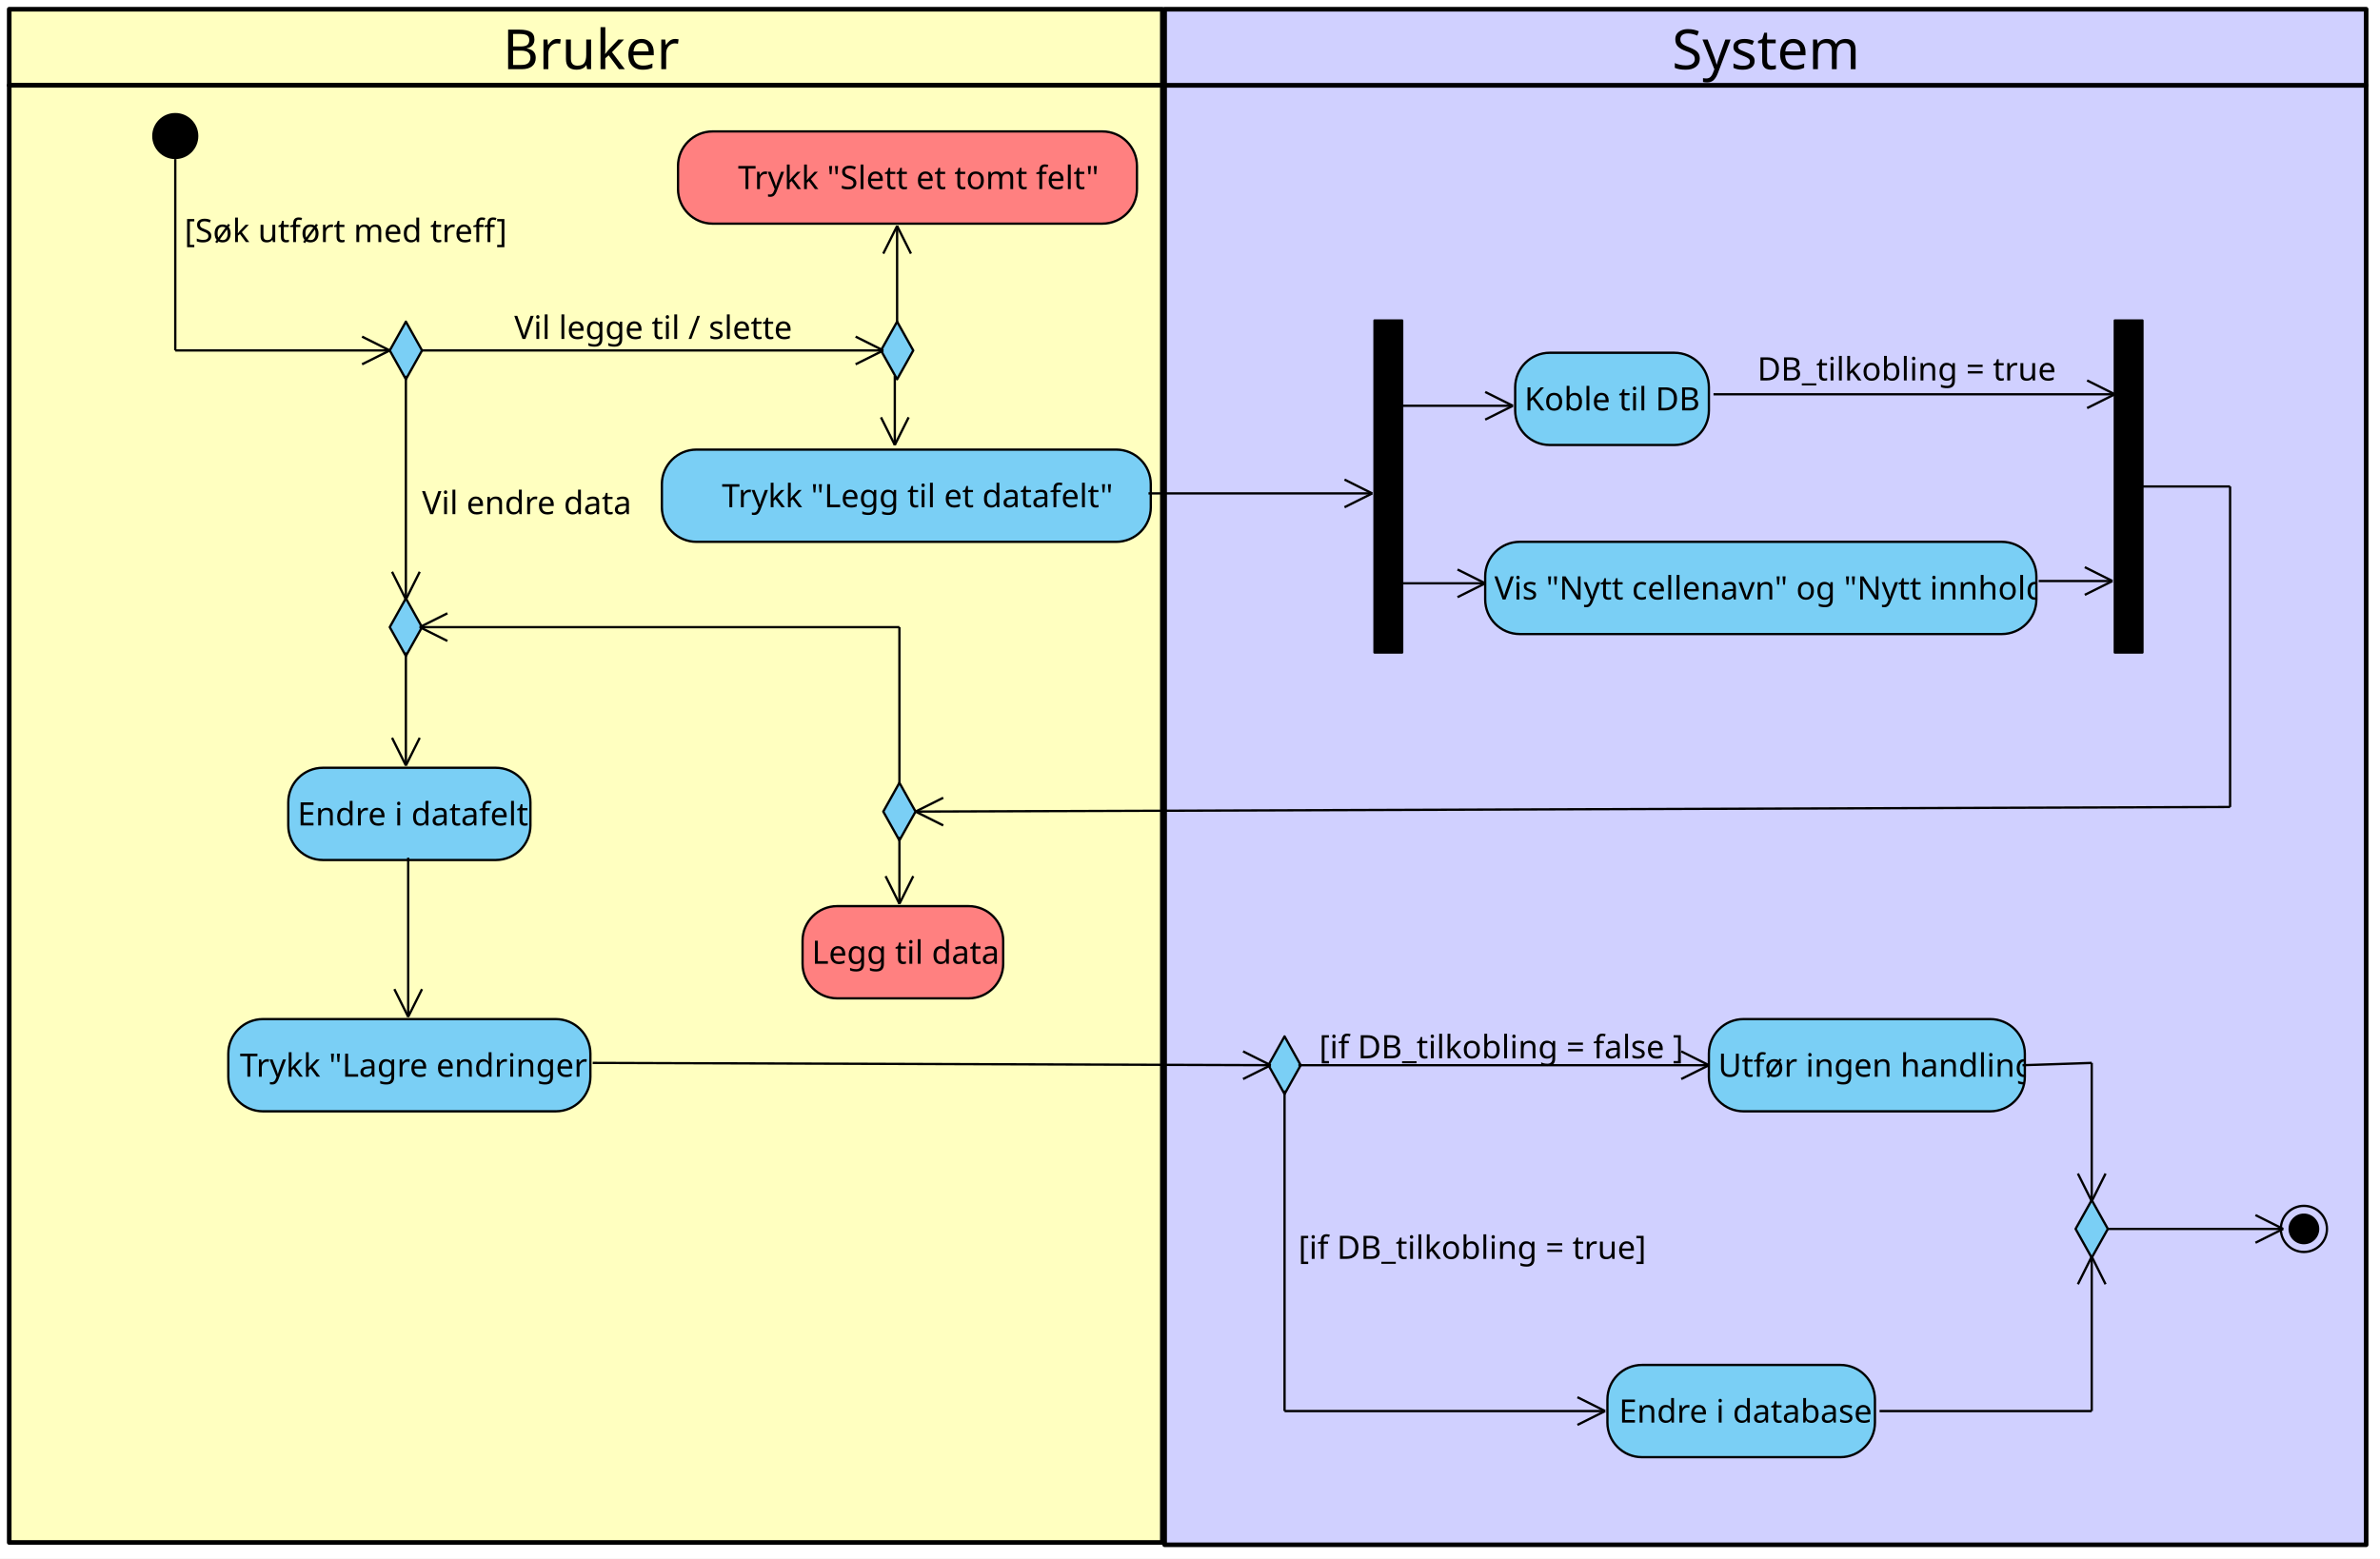
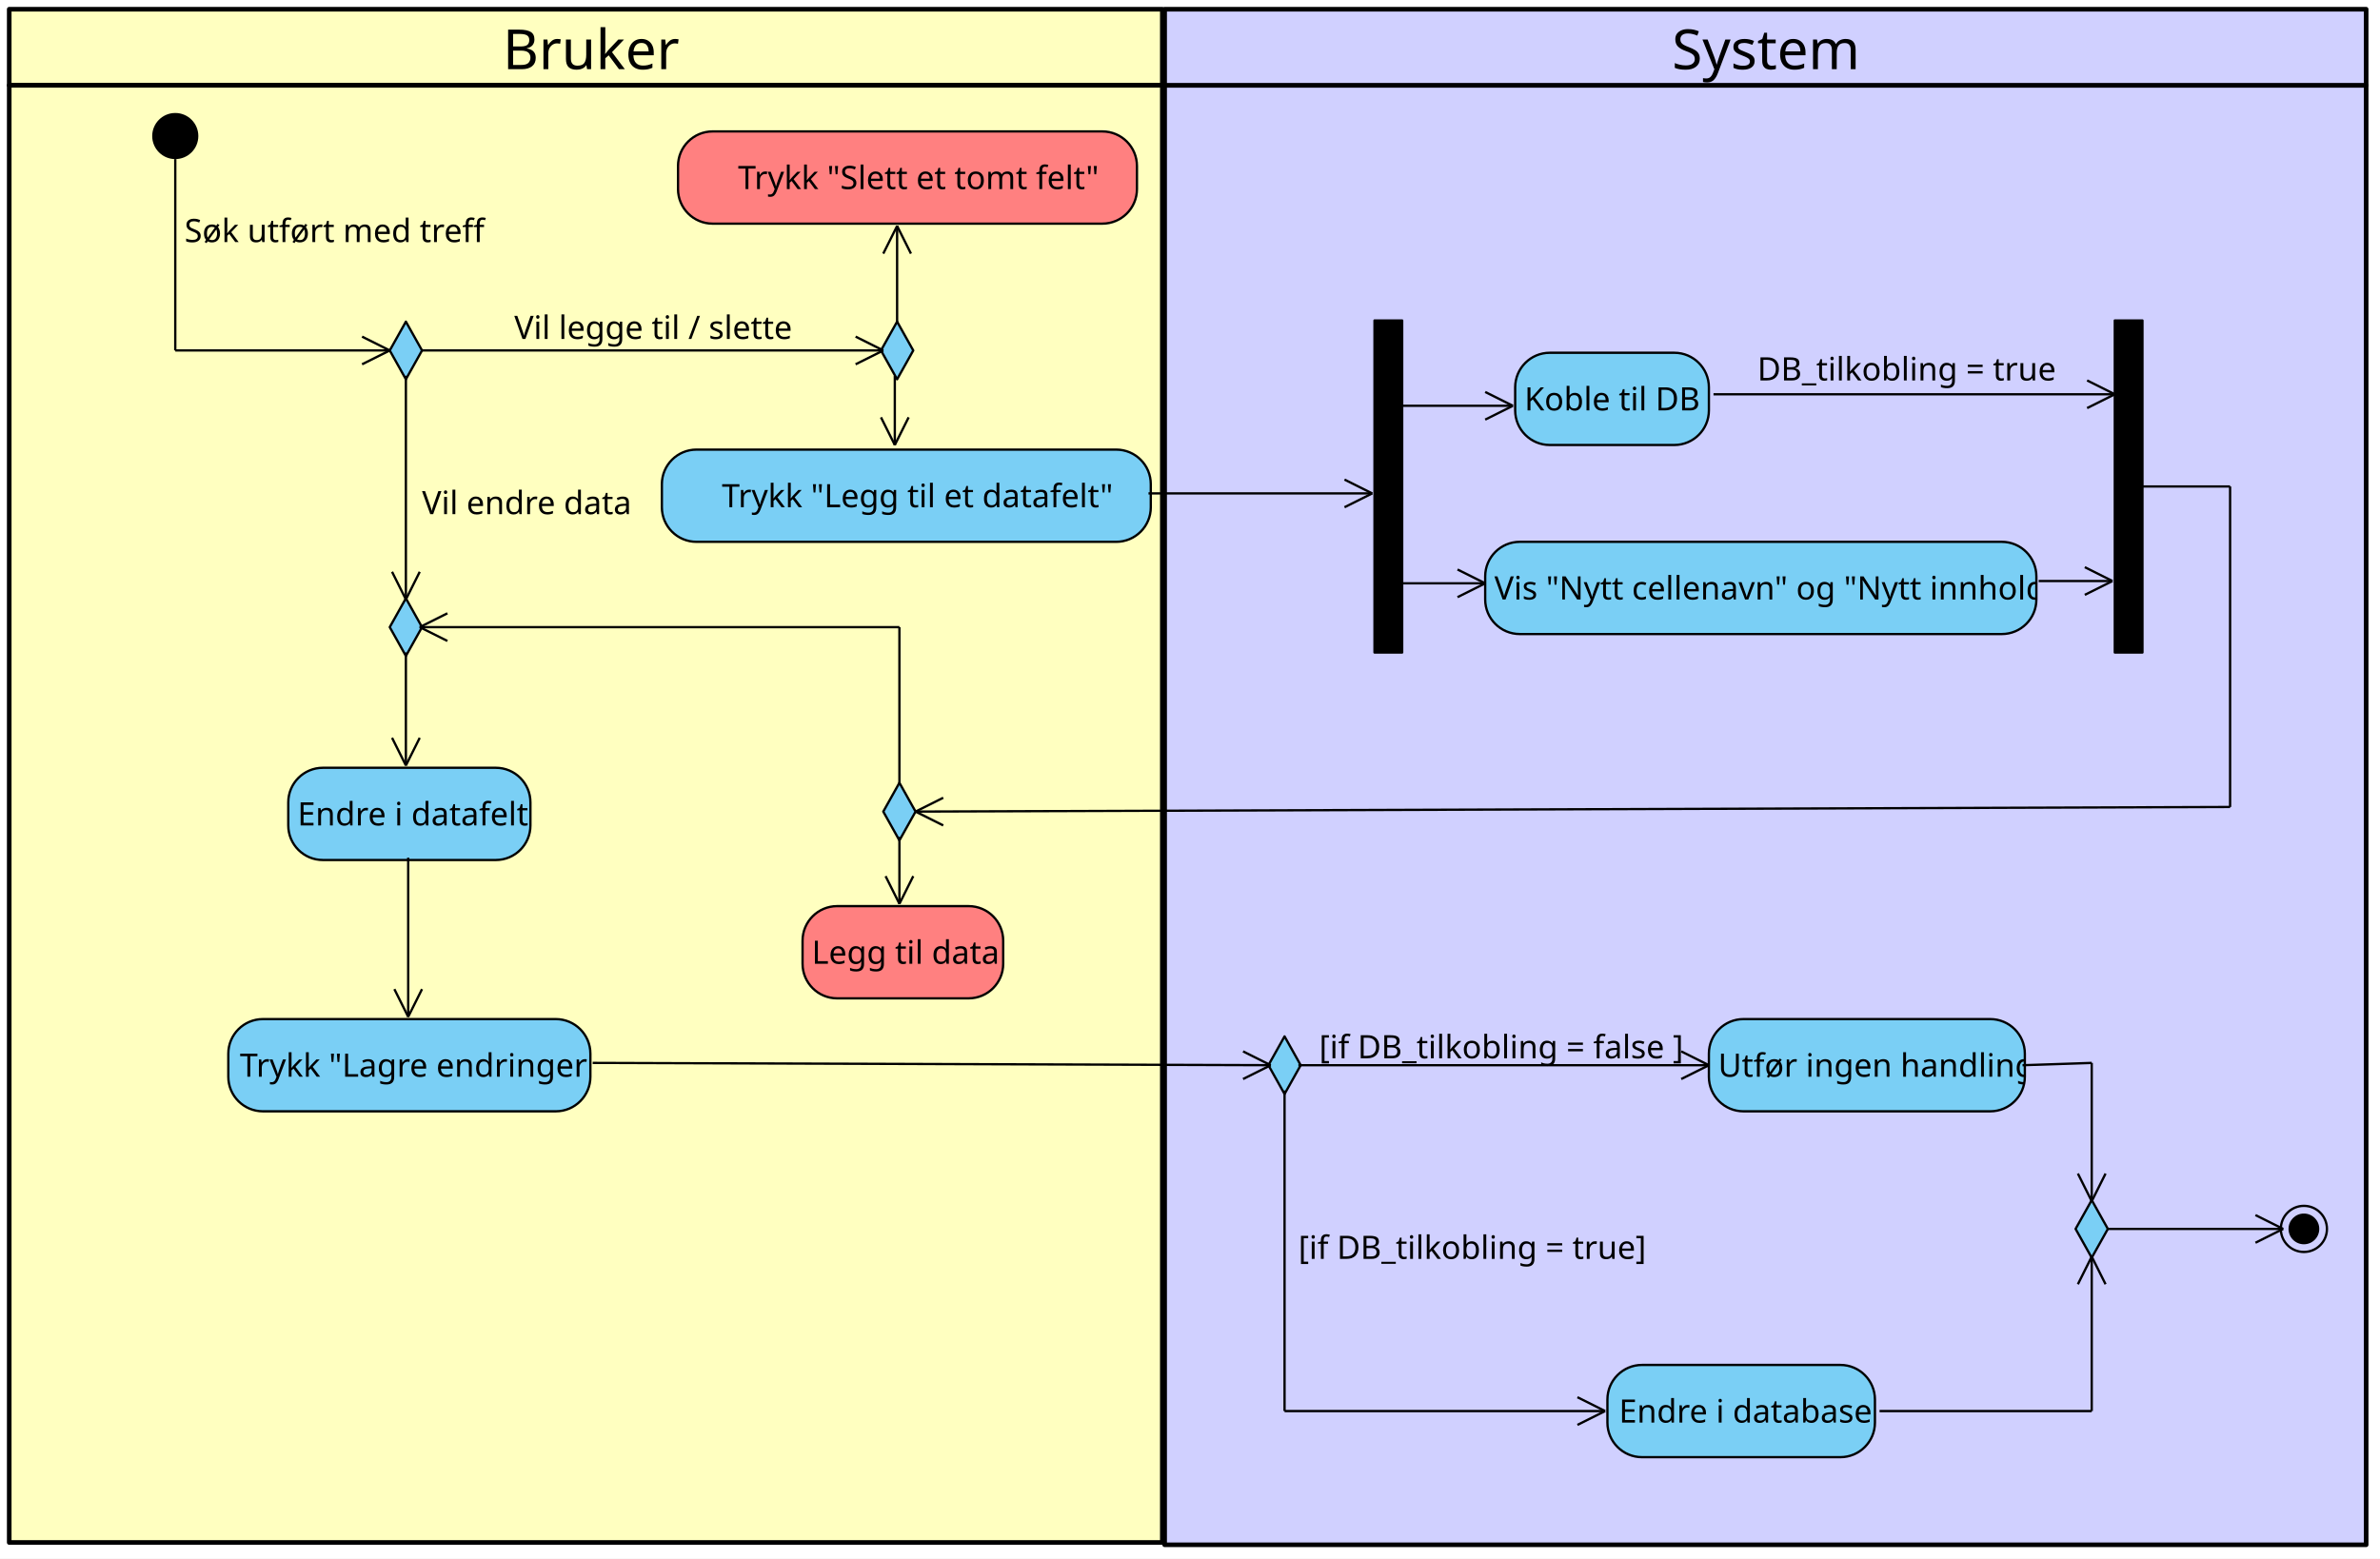
<svg xmlns="http://www.w3.org/2000/svg" fill-opacity="0" color-rendering="auto" color-interpolation="auto" stroke="rgb(0,0,0)" text-rendering="auto" stroke-linecap="square" width="1032" stroke-miterlimit="10" stroke-opacity="0" shape-rendering="auto" fill="rgb(0,0,0)" stroke-dasharray="none" font-weight="normal" stroke-width="1" height="676" font-family="'Dialog'" font-style="normal" stroke-linejoin="miter" font-size="12" stroke-dashoffset="0" image-rendering="auto">
  <defs id="genericDefs" />
  <g>
    <defs id="defs1">
      <clipPath clipPathUnits="userSpaceOnUse" id="clipPath1">
        <path d="M-8 -8 L1033 -8 L1033 677 L-8 677 L-8 -8 Z" />
      </clipPath>
      <clipPath clipPathUnits="userSpaceOnUse" id="clipPath2">
        <path d="M0 0 L0 644 L7 644 L7 0 Z" />
      </clipPath>
      <clipPath clipPathUnits="userSpaceOnUse" id="clipPath3">
        <path d="M-8 -8 L533 -8 L533 645 L-8 645 L-8 -8 Z" />
      </clipPath>
      <clipPath clipPathUnits="userSpaceOnUse" id="clipPath4">
        <path d="M0 0 L0 633 L521 633 L521 0 Z" />
      </clipPath>
      <clipPath clipPathUnits="userSpaceOnUse" id="clipPath5">
        <path d="M-7 -7 L31 -7 L31 51 L-7 51 L-7 -7 Z" />
      </clipPath>
      <clipPath clipPathUnits="userSpaceOnUse" id="clipPath6">
        <path d="M-7 -7 L31 -7 L31 31 L-7 31 L-7 -7 Z" />
      </clipPath>
      <clipPath clipPathUnits="userSpaceOnUse" id="clipPath7">
        <path d="M-7 -7 L127 -7 L127 51 L-7 51 L-7 -7 Z" />
      </clipPath>
      <clipPath clipPathUnits="userSpaceOnUse" id="clipPath8">
        <path d="M0 0 L0 40 L116 40 L116 0 Z" />
      </clipPath>
      <clipPath clipPathUnits="userSpaceOnUse" id="clipPath9">
        <path d="M-7 -7 L148 -7 L148 51 L-7 51 L-7 -7 Z" />
      </clipPath>
      <clipPath clipPathUnits="userSpaceOnUse" id="clipPath10">
        <path d="M0 0 L0 40 L137 40 L137 0 Z" />
      </clipPath>
      <clipPath clipPathUnits="userSpaceOnUse" id="clipPath11">
        <path d="M-7 -7 L23 -7 L23 155 L-7 155 L-7 -7 Z" />
      </clipPath>
      <clipPath clipPathUnits="userSpaceOnUse" id="clipPath12">
        <path d="M-7 -7 L250 -7 L250 51 L-7 51 L-7 -7 Z" />
      </clipPath>
      <clipPath clipPathUnits="userSpaceOnUse" id="clipPath13">
        <path d="M0 0 L0 40 L239 40 L239 0 Z" />
      </clipPath>
      <clipPath clipPathUnits="userSpaceOnUse" id="clipPath14">
        <path d="M-7 -7 L95 -7 L95 51 L-7 51 L-7 -7 Z" />
      </clipPath>
      <clipPath clipPathUnits="userSpaceOnUse" id="clipPath15">
        <path d="M0 0 L0 40 L84 40 L84 0 Z" />
      </clipPath>
      <clipPath clipPathUnits="userSpaceOnUse" id="clipPath16">
        <path d="M-8 -8 L512 -8 L512 45 L-8 45 L-8 -8 Z" />
      </clipPath>
      <clipPath clipPathUnits="userSpaceOnUse" id="clipPath17">
        <path d="M0 0 L0 32 L500 32 L500 0 Z" />
      </clipPath>
      <clipPath clipPathUnits="userSpaceOnUse" id="clipPath18">
        <path d="M-8 -8 L512 -8 L512 644 L-8 644 L-8 -8 Z" />
      </clipPath>
      <clipPath clipPathUnits="userSpaceOnUse" id="clipPath19">
        <path d="M0 0 L0 633 L500 633 L500 0 Z" />
      </clipPath>
      <clipPath clipPathUnits="userSpaceOnUse" id="clipPath20">
        <path d="M-7 -7 L223 -7 L223 51 L-7 51 L-7 -7 Z" />
      </clipPath>
      <clipPath clipPathUnits="userSpaceOnUse" id="clipPath21">
        <path d="M0 0 L0 40 L212 40 L212 0 Z" />
      </clipPath>
      <clipPath clipPathUnits="userSpaceOnUse" id="clipPath22">
        <path d="M-7 -7 L116 -7 L116 51 L-7 51 L-7 -7 Z" />
      </clipPath>
      <clipPath clipPathUnits="userSpaceOnUse" id="clipPath23">
        <path d="M0 0 L0 40 L105 40 L105 0 Z" />
      </clipPath>
      <clipPath clipPathUnits="userSpaceOnUse" id="clipPath24">
        <path d="M-7 -7 L168 -7 L168 51 L-7 51 L-7 -7 Z" />
      </clipPath>
      <clipPath clipPathUnits="userSpaceOnUse" id="clipPath25">
        <path d="M0 0 L0 40 L157 40 L157 0 Z" />
      </clipPath>
      <clipPath clipPathUnits="userSpaceOnUse" id="clipPath26">
        <path d="M-8 -8 L533 -8 L533 45 L-8 45 L-8 -8 Z" />
      </clipPath>
      <clipPath clipPathUnits="userSpaceOnUse" id="clipPath27">
        <path d="M0 0 L0 32 L521 32 L521 0 Z" />
      </clipPath>
      <clipPath clipPathUnits="userSpaceOnUse" id="clipPath28">
        <path d="M-7 -7 L210 -7 L210 51 L-7 51 L-7 -7 Z" />
      </clipPath>
      <clipPath clipPathUnits="userSpaceOnUse" id="clipPath29">
        <path d="M0 0 L0 40 L199 40 L199 0 Z" />
      </clipPath>
      <clipPath clipPathUnits="userSpaceOnUse" id="clipPath30">
        <path d="M-7 -7 L98 -7 L98 51 L-7 51 L-7 -7 Z" />
      </clipPath>
      <clipPath clipPathUnits="userSpaceOnUse" id="clipPath31">
        <path d="M0 0 L0 40 L87 40 L87 0 Z" />
      </clipPath>
      <clipPath clipPathUnits="userSpaceOnUse" id="clipPath32">
        <path d="M-7 -7 L51 -7 L51 31 L-7 31 L-7 -7 Z" />
      </clipPath>
      <clipPath clipPathUnits="userSpaceOnUse" id="clipPath33">
        <path d="M0 0 L188 0 L188 177 L0 177 L0 0 Z" />
      </clipPath>
      <clipPath clipPathUnits="userSpaceOnUse" id="clipPath34">
        <path d="M0 0 L94 0 L94 191 L0 191 L0 0 Z" />
      </clipPath>
      <clipPath clipPathUnits="userSpaceOnUse" id="clipPath35">
        <path d="M0 0 L294 0 L294 94 L0 94 L0 0 Z" />
      </clipPath>
      <clipPath clipPathUnits="userSpaceOnUse" id="clipPath36">
        <path d="M0 0 L95 0 L95 125 L0 125 L0 0 Z" />
      </clipPath>
      <clipPath clipPathUnits="userSpaceOnUse" id="clipPath37">
        <path d="M0 0 L191 0 L191 95 L0 95 L0 0 Z" />
      </clipPath>
      <clipPath clipPathUnits="userSpaceOnUse" id="clipPath38">
        <path d="M0 0 L144 0 L144 94 L0 94 L0 0 Z" />
      </clipPath>
      <clipPath clipPathUnits="userSpaceOnUse" id="clipPath39">
        <path d="M0 0 L131 0 L131 94 L0 94 L0 0 Z" />
      </clipPath>
      <clipPath clipPathUnits="userSpaceOnUse" id="clipPath40">
        <path d="M0 0 L127 0 L127 94 L0 94 L0 0 Z" />
      </clipPath>
      <clipPath clipPathUnits="userSpaceOnUse" id="clipPath41">
        <path d="M0 0 L268 0 L268 94 L0 94 L0 0 Z" />
      </clipPath>
      <clipPath clipPathUnits="userSpaceOnUse" id="clipPath42">
        <path d="M0 0 L272 0 L272 95 L0 95 L0 0 Z" />
      </clipPath>
      <clipPath clipPathUnits="userSpaceOnUse" id="clipPath43">
        <path d="M0 0 L664 0 L664 235 L0 235 L0 0 Z" />
      </clipPath>
      <clipPath clipPathUnits="userSpaceOnUse" id="clipPath44">
        <path d="M0 0 L303 0 L303 163 L0 163 L0 0 Z" />
      </clipPath>
      <clipPath clipPathUnits="userSpaceOnUse" id="clipPath45">
        <path d="M0 0 L94 0 L94 144 L0 144 L0 0 Z" />
      </clipPath>
      <clipPath clipPathUnits="userSpaceOnUse" id="clipPath46">
        <path d="M0 0 L389 0 L389 96 L0 96 L0 0 Z" />
      </clipPath>
      <clipPath clipPathUnits="userSpaceOnUse" id="clipPath47">
        <path d="M0 0 L234 0 L234 234 L0 234 L0 0 Z" />
      </clipPath>
      <clipPath clipPathUnits="userSpaceOnUse" id="clipPath48">
        <path d="M0 0 L124 0 L124 155 L0 155 L0 0 Z" />
      </clipPath>
      <clipPath clipPathUnits="userSpaceOnUse" id="clipPath49">
        <path d="M0 0 L187 0 L187 161 L0 161 L0 0 Z" />
      </clipPath>
      <clipPath clipPathUnits="userSpaceOnUse" id="clipPath50">
        <path d="M0 0 L171 0 L171 94 L0 94 L0 0 Z" />
      </clipPath>
      <clipPath clipPathUnits="userSpaceOnUse" id="clipPath51">
        <path d="M0 0 L94 0 L94 136 L0 136 L0 0 Z" />
      </clipPath>
      <clipPath clipPathUnits="userSpaceOnUse" id="clipPath52">
        <path d="M0 0 L94 0 L94 124 L0 124 L0 0 Z" />
      </clipPath>
      <clipPath clipPathUnits="userSpaceOnUse" id="clipPath53">
        <path d="M0 0 L95 0 L95 163 L0 163 L0 0 Z" />
      </clipPath>
      <clipPath clipPathUnits="userSpaceOnUse" id="clipPath54">
        <path d="M-160 -19 L320 -19 L320 38 L-160 38 L-160 -19 Z" />
      </clipPath>
      <clipPath clipPathUnits="userSpaceOnUse" id="clipPath55">
        <path d="M-170 -19 L340 -19 L340 38 L-170 38 L-170 -19 Z" />
      </clipPath>
      <clipPath clipPathUnits="userSpaceOnUse" id="clipPath56">
        <path d="M-141 -19 L282 -19 L282 38 L-141 38 L-141 -19 Z" />
      </clipPath>
      <clipPath clipPathUnits="userSpaceOnUse" id="clipPath57">
        <path d="M-132 -19 L264 -19 L264 38 L-132 38 L-132 -19 Z" />
      </clipPath>
      <clipPath clipPathUnits="userSpaceOnUse" id="clipPath58">
        <path d="M-107 -19 L214 -19 L214 38 L-107 38 L-107 -19 Z" />
      </clipPath>
      <clipPath clipPathUnits="userSpaceOnUse" id="clipPath59">
        <path d="M-149 -19 L298 -19 L298 38 L-149 38 L-149 -19 Z" />
      </clipPath>
    </defs>
    <g fill="white" text-rendering="geometricPrecision" fill-opacity="1" stroke-opacity="1" stroke="white">
      <rect x="0" width="1032" height="676" y="0" stroke="none" />
    </g>
    <g font-size="24" transform="translate(505,37)" fill-opacity="0.749" fill="rgb(192,192,255)" text-rendering="geometricPrecision" font-family="sans-serif" stroke="rgb(192,192,255)" stroke-opacity="0.749">
      <rect x="0" width="521" height="633" y="0" clip-path="url(#clipPath3)" stroke="none" />
    </g>
    <g font-size="24" stroke-linecap="butt" transform="translate(505,37)" fill-opacity="1" fill="black" text-rendering="geometricPrecision" font-family="sans-serif" stroke-linejoin="round" stroke="black" stroke-width="2" stroke-opacity="1" stroke-miterlimit="0">
      <rect fill="none" x="0" width="521" height="633" y="0" clip-path="url(#clipPath3)" />
    </g>
    <g font-size="11" transform="translate(897,513)" fill-opacity="1" fill="rgb(122,207,245)" text-rendering="geometricPrecision" font-family="sans-serif" stroke="rgb(122,207,245)" stroke-opacity="1">
      <path d="M10 7.5 L17 20 L10 32.5 L3 20 Z" clip-path="url(#clipPath5)" stroke="none" />
    </g>
    <g font-size="11" stroke-linecap="butt" transform="translate(897,513)" fill-opacity="1" fill="black" text-rendering="geometricPrecision" font-family="sans-serif" stroke-linejoin="round" stroke="black" stroke-opacity="1" stroke-miterlimit="0">
      <path fill="none" d="M10 7.5 L17 20 L10 32.5 L3 20 Z" clip-path="url(#clipPath5)" />
    </g>
    <g font-size="11" transform="translate(989,523)" fill-opacity="1" fill="black" text-rendering="geometricPrecision" font-family="sans-serif" stroke="black" stroke-opacity="1">
      <circle r="6.667" clip-path="url(#clipPath6)" cx="10" cy="10" stroke="none" />
      <circle stroke-linecap="butt" clip-path="url(#clipPath6)" fill="none" stroke-linejoin="round" r="10" cx="10" cy="10" stroke-miterlimit="0" />
    </g>
    <g font-size="14" transform="translate(697,592)" fill-opacity="1" fill="rgb(122,207,245)" text-rendering="geometricPrecision" font-family="sans-serif" stroke="rgb(122,207,245)" stroke-opacity="1">
      <rect x="0" y="0" clip-path="url(#clipPath7)" width="116" rx="15" ry="15" height="40" stroke="none" />
    </g>
    <g font-size="14" stroke-linecap="butt" transform="translate(697,592)" fill-opacity="1" fill="black" text-rendering="geometricPrecision" font-family="sans-serif" stroke-linejoin="round" stroke="black" stroke-opacity="1" stroke-miterlimit="0">
      <rect x="0" y="0" clip-path="url(#clipPath7)" fill="none" width="116" rx="15" ry="15" height="40" />
    </g>
    <g font-size="14" transform="translate(697,592)" fill-opacity="1" fill="black" text-rendering="geometricPrecision" font-family="sans-serif" stroke="black" stroke-opacity="1">
      <text x="5" xml:space="preserve" y="25" clip-path="url(#clipPath8)" stroke="none">Endre i database</text>
    </g>
    <g font-size="11" transform="translate(547,442)" fill-opacity="1" fill="rgb(122,207,245)" text-rendering="geometricPrecision" font-family="sans-serif" stroke="rgb(122,207,245)" stroke-opacity="1">
      <path d="M10 7.5 L17 20 L10 32.5 L3 20 Z" clip-path="url(#clipPath5)" stroke="none" />
    </g>
    <g font-size="11" stroke-linecap="butt" transform="translate(547,442)" fill-opacity="1" fill="black" text-rendering="geometricPrecision" font-family="sans-serif" stroke-linejoin="round" stroke="black" stroke-opacity="1" stroke-miterlimit="0">
      <path fill="none" d="M10 7.5 L17 20 L10 32.5 L3 20 Z" clip-path="url(#clipPath5)" />
    </g>
    <g font-size="14" transform="translate(741,442)" fill-opacity="1" fill="rgb(122,207,245)" text-rendering="geometricPrecision" font-family="sans-serif" stroke="rgb(122,207,245)" stroke-opacity="1">
      <rect x="0" y="0" clip-path="url(#clipPath9)" width="137" rx="15" ry="15" height="40" stroke="none" />
    </g>
    <g font-size="14" stroke-linecap="butt" transform="translate(741,442)" fill-opacity="1" fill="black" text-rendering="geometricPrecision" font-family="sans-serif" stroke-linejoin="round" stroke="black" stroke-opacity="1" stroke-miterlimit="0">
      <rect x="0" y="0" clip-path="url(#clipPath9)" fill="none" width="137" rx="15" ry="15" height="40" />
    </g>
    <g font-size="14" transform="translate(741,442)" fill-opacity="1" fill="black" text-rendering="geometricPrecision" font-family="sans-serif" stroke="black" stroke-opacity="1">
      <text x="4" xml:space="preserve" y="25" clip-path="url(#clipPath10)" stroke="none">Utfør ingen handling</text>
    </g>
    <g font-size="11" transform="translate(917,139)" fill-opacity="1" fill="black" text-rendering="geometricPrecision" font-family="sans-serif" stroke="black" stroke-opacity="1">
      <rect x="0" width="12" height="144" y="0" clip-path="url(#clipPath11)" stroke="none" />
      <rect stroke-linecap="butt" x="0" y="0" clip-path="url(#clipPath11)" fill="none" width="12" stroke-linejoin="round" height="144" stroke-miterlimit="0" />
    </g>
    <g font-size="14" transform="translate(644,235)" fill-opacity="1" fill="rgb(122,207,245)" text-rendering="geometricPrecision" font-family="sans-serif" stroke="rgb(122,207,245)" stroke-opacity="1">
      <rect x="0" y="0" clip-path="url(#clipPath12)" width="239" rx="15" ry="15" height="40" stroke="none" />
    </g>
    <g font-size="14" stroke-linecap="butt" transform="translate(644,235)" fill-opacity="1" fill="black" text-rendering="geometricPrecision" font-family="sans-serif" stroke-linejoin="round" stroke="black" stroke-opacity="1" stroke-miterlimit="0">
      <rect x="0" y="0" clip-path="url(#clipPath12)" fill="none" width="239" rx="15" ry="15" height="40" />
    </g>
    <g font-size="14" transform="translate(644,235)" fill-opacity="1" fill="black" text-rendering="geometricPrecision" font-family="sans-serif" stroke="black" stroke-opacity="1">
      <text x="4" xml:space="preserve" y="25" clip-path="url(#clipPath13)" stroke="none">Vis "Nytt cellenavn" og "Nytt innhold"</text>
    </g>
    <g font-size="14" transform="translate(657,153)" fill-opacity="1" fill="rgb(122,207,245)" text-rendering="geometricPrecision" font-family="sans-serif" stroke="rgb(122,207,245)" stroke-opacity="1">
      <rect x="0" y="0" clip-path="url(#clipPath14)" width="84" rx="15" ry="15" height="40" stroke="none" />
    </g>
    <g font-size="14" stroke-linecap="butt" transform="translate(657,153)" fill-opacity="1" fill="black" text-rendering="geometricPrecision" font-family="sans-serif" stroke-linejoin="round" stroke="black" stroke-opacity="1" stroke-miterlimit="0">
      <rect x="0" y="0" clip-path="url(#clipPath14)" fill="none" width="84" rx="15" ry="15" height="40" />
    </g>
    <g font-size="14" transform="translate(657,153)" fill-opacity="1" fill="black" text-rendering="geometricPrecision" font-family="sans-serif" stroke="black" stroke-opacity="1">
      <text x="4" xml:space="preserve" y="25" clip-path="url(#clipPath15)" stroke="none">Koble til DB</text>
    </g>
    <g font-size="11" transform="translate(596,139)" fill-opacity="1" fill="black" text-rendering="geometricPrecision" font-family="sans-serif" stroke="black" stroke-opacity="1">
      <rect x="0" width="12" height="144" y="0" clip-path="url(#clipPath11)" stroke="none" />
      <rect stroke-linecap="butt" x="0" y="0" clip-path="url(#clipPath11)" fill="none" width="12" stroke-linejoin="round" height="144" stroke-miterlimit="0" />
    </g>
    <g font-size="24" transform="translate(4,4)" fill-opacity="1" fill="rgb(255,255,192)" text-rendering="geometricPrecision" font-family="sans-serif" stroke="rgb(255,255,192)" stroke-opacity="1">
      <rect x="0" width="500" height="33" y="0" clip-path="url(#clipPath16)" stroke="none" />
    </g>
    <g font-size="24" stroke-linecap="butt" transform="translate(4,4)" fill-opacity="1" fill="black" text-rendering="geometricPrecision" font-family="sans-serif" stroke-linejoin="round" stroke="black" stroke-width="2" stroke-opacity="1" stroke-miterlimit="0">
      <rect fill="none" x="0" width="500" height="33" y="0" clip-path="url(#clipPath16)" />
    </g>
    <g font-size="24" transform="translate(4,4)" fill-opacity="1" fill="black" text-rendering="geometricPrecision" font-family="sans-serif" stroke="black" stroke-opacity="1">
      <text x="214" xml:space="preserve" y="26" clip-path="url(#clipPath17)" stroke="none">Bruker</text>
    </g>
    <g font-size="24" transform="translate(4,37)" fill-opacity="1" fill="rgb(255,255,192)" text-rendering="geometricPrecision" font-family="sans-serif" stroke="rgb(255,255,192)" stroke-opacity="1">
      <rect x="0" width="500" height="632" y="0" clip-path="url(#clipPath18)" stroke="none" />
    </g>
    <g font-size="24" stroke-linecap="butt" transform="translate(4,37)" fill-opacity="1" fill="black" text-rendering="geometricPrecision" font-family="sans-serif" stroke-linejoin="round" stroke="black" stroke-width="2" stroke-opacity="1" stroke-miterlimit="0">
      <rect fill="none" x="0" width="500" height="632" y="0" clip-path="url(#clipPath18)" />
    </g>
    <g font-size="11" transform="translate(380,332)" fill-opacity="1" fill="rgb(122,207,245)" text-rendering="geometricPrecision" font-family="sans-serif" stroke="rgb(122,207,245)" stroke-opacity="1">
      <path d="M10 7.5 L17 20 L10 32.5 L3 20 Z" clip-path="url(#clipPath5)" stroke="none" />
    </g>
    <g font-size="11" stroke-linecap="butt" transform="translate(380,332)" fill-opacity="1" fill="black" text-rendering="geometricPrecision" font-family="sans-serif" stroke-linejoin="round" stroke="black" stroke-opacity="1" stroke-miterlimit="0">
      <path fill="none" d="M10 7.5 L17 20 L10 32.5 L3 20 Z" clip-path="url(#clipPath5)" />
    </g>
    <g font-size="11" transform="translate(166,252)" fill-opacity="1" fill="rgb(122,207,245)" text-rendering="geometricPrecision" font-family="sans-serif" stroke="rgb(122,207,245)" stroke-opacity="1">
      <path d="M10 7.5 L17 20 L10 32.5 L3 20 Z" clip-path="url(#clipPath5)" stroke="none" />
    </g>
    <g font-size="11" stroke-linecap="butt" transform="translate(166,252)" fill-opacity="1" fill="black" text-rendering="geometricPrecision" font-family="sans-serif" stroke-linejoin="round" stroke="black" stroke-opacity="1" stroke-miterlimit="0">
      <path fill="none" d="M10 7.5 L17 20 L10 32.5 L3 20 Z" clip-path="url(#clipPath5)" />
    </g>
    <g font-size="11" transform="translate(379,132)" fill-opacity="1" fill="rgb(122,207,245)" text-rendering="geometricPrecision" font-family="sans-serif" stroke="rgb(122,207,245)" stroke-opacity="1">
      <path d="M10 7.5 L17 20 L10 32.5 L3 20 Z" clip-path="url(#clipPath5)" stroke="none" />
    </g>
    <g font-size="11" stroke-linecap="butt" transform="translate(379,132)" fill-opacity="1" fill="black" text-rendering="geometricPrecision" font-family="sans-serif" stroke-linejoin="round" stroke="black" stroke-opacity="1" stroke-miterlimit="0">
      <path fill="none" d="M10 7.5 L17 20 L10 32.5 L3 20 Z" clip-path="url(#clipPath5)" />
    </g>
    <g font-size="14" transform="translate(287,195)" fill-opacity="1" fill="rgb(122,207,245)" text-rendering="geometricPrecision" font-family="sans-serif" stroke="rgb(122,207,245)" stroke-opacity="1">
      <rect x="0" y="0" clip-path="url(#clipPath20)" width="212" rx="15" ry="15" height="40" stroke="none" />
    </g>
    <g font-size="14" stroke-linecap="butt" transform="translate(287,195)" fill-opacity="1" fill="black" text-rendering="geometricPrecision" font-family="sans-serif" stroke-linejoin="round" stroke="black" stroke-opacity="1" stroke-miterlimit="0">
      <rect x="0" y="0" clip-path="url(#clipPath20)" fill="none" width="212" rx="15" ry="15" height="40" />
    </g>
    <g font-size="14" transform="translate(287,195)" fill-opacity="1" fill="black" text-rendering="geometricPrecision" font-family="sans-serif" stroke="black" stroke-opacity="1">
      <text x="26" xml:space="preserve" y="25" clip-path="url(#clipPath21)" stroke="none">Trykk "Legg til et datafelt"</text>
    </g>
    <g font-size="14" transform="translate(125,333)" fill-opacity="1" fill="rgb(122,207,245)" text-rendering="geometricPrecision" font-family="sans-serif" stroke="rgb(122,207,245)" stroke-opacity="1">
      <rect x="0" y="0" clip-path="url(#clipPath22)" width="105" rx="15" ry="15" height="40" stroke="none" />
    </g>
    <g font-size="14" stroke-linecap="butt" transform="translate(125,333)" fill-opacity="1" fill="black" text-rendering="geometricPrecision" font-family="sans-serif" stroke-linejoin="round" stroke="black" stroke-opacity="1" stroke-miterlimit="0">
      <rect x="0" y="0" clip-path="url(#clipPath22)" fill="none" width="105" rx="15" ry="15" height="40" />
    </g>
    <g font-size="14" transform="translate(125,333)" fill-opacity="1" fill="black" text-rendering="geometricPrecision" font-family="sans-serif" stroke="black" stroke-opacity="1">
      <text x="4" xml:space="preserve" y="25" clip-path="url(#clipPath23)" stroke="none">Endre i datafelt</text>
    </g>
    <g font-size="11" transform="translate(166,132)" fill-opacity="1" fill="rgb(122,207,245)" text-rendering="geometricPrecision" font-family="sans-serif" stroke="rgb(122,207,245)" stroke-opacity="1">
      <path d="M10 7.5 L17 20 L10 32.5 L3 20 Z" clip-path="url(#clipPath5)" stroke="none" />
    </g>
    <g font-size="11" stroke-linecap="butt" transform="translate(166,132)" fill-opacity="1" fill="black" text-rendering="geometricPrecision" font-family="sans-serif" stroke-linejoin="round" stroke="black" stroke-opacity="1" stroke-miterlimit="0">
      <path fill="none" d="M10 7.5 L17 20 L10 32.5 L3 20 Z" clip-path="url(#clipPath5)" />
    </g>
    <g font-size="14" transform="translate(99,442)" fill-opacity="1" fill="rgb(122,207,245)" text-rendering="geometricPrecision" font-family="sans-serif" stroke="rgb(122,207,245)" stroke-opacity="1">
      <rect x="0" y="0" clip-path="url(#clipPath24)" width="157" rx="15" ry="15" height="40" stroke="none" />
    </g>
    <g font-size="14" stroke-linecap="butt" transform="translate(99,442)" fill-opacity="1" fill="black" text-rendering="geometricPrecision" font-family="sans-serif" stroke-linejoin="round" stroke="black" stroke-opacity="1" stroke-miterlimit="0">
      <rect x="0" y="0" clip-path="url(#clipPath24)" fill="none" width="157" rx="15" ry="15" height="40" />
    </g>
    <g font-size="14" transform="translate(99,442)" fill-opacity="1" fill="black" text-rendering="geometricPrecision" font-family="sans-serif" stroke="black" stroke-opacity="1">
      <text x="5" xml:space="preserve" y="25" clip-path="url(#clipPath25)" stroke="none">Trykk "Lagre endringer"</text>
    </g>
    <g font-size="24" transform="translate(505,4)" fill-opacity="0.749" fill="rgb(192,192,255)" text-rendering="geometricPrecision" font-family="sans-serif" stroke="rgb(192,192,255)" stroke-opacity="0.749">
      <rect x="0" width="521" height="33" y="0" clip-path="url(#clipPath26)" stroke="none" />
    </g>
    <g font-size="24" stroke-linecap="butt" transform="translate(505,4)" fill-opacity="1" fill="black" text-rendering="geometricPrecision" font-family="sans-serif" stroke-linejoin="round" stroke="black" stroke-width="2" stroke-opacity="1" stroke-miterlimit="0">
      <rect fill="none" x="0" width="521" height="33" y="0" clip-path="url(#clipPath26)" />
    </g>
    <g font-size="24" transform="translate(505,4)" fill-opacity="1" fill="black" text-rendering="geometricPrecision" font-family="sans-serif" stroke="black" stroke-opacity="1">
      <text x="220" xml:space="preserve" y="26" clip-path="url(#clipPath27)" stroke="none">System</text>
    </g>
    <g font-size="14" transform="translate(294,57)" fill-opacity="1" fill="rgb(255,128,128)" text-rendering="geometricPrecision" font-family="sans-serif" stroke="rgb(255,128,128)" stroke-opacity="1">
      <rect x="0" y="0" clip-path="url(#clipPath28)" width="199" rx="15" ry="15" height="40" stroke="none" />
    </g>
    <g font-size="14" stroke-linecap="butt" transform="translate(294,57)" fill-opacity="1" fill="black" text-rendering="geometricPrecision" font-family="sans-serif" stroke-linejoin="round" stroke="black" stroke-opacity="1" stroke-miterlimit="0">
      <rect x="0" y="0" clip-path="url(#clipPath28)" fill="none" width="199" rx="15" ry="15" height="40" />
    </g>
    <g font-size="14" transform="translate(294,57)" fill-opacity="1" fill="black" text-rendering="geometricPrecision" font-family="sans-serif" stroke="black" stroke-opacity="1">
      <text x="26" xml:space="preserve" y="25" clip-path="url(#clipPath29)" stroke="none">Trykk "Slett et tomt felt"</text>
    </g>
    <g font-size="14" transform="translate(348,393)" fill-opacity="1" fill="rgb(255,128,128)" text-rendering="geometricPrecision" font-family="sans-serif" stroke="rgb(255,128,128)" stroke-opacity="1">
      <rect x="0" y="0" clip-path="url(#clipPath30)" width="87" rx="15" ry="15" height="40" stroke="none" />
    </g>
    <g font-size="14" stroke-linecap="butt" transform="translate(348,393)" fill-opacity="1" fill="black" text-rendering="geometricPrecision" font-family="sans-serif" stroke-linejoin="round" stroke="black" stroke-opacity="1" stroke-miterlimit="0">
      <rect x="0" y="0" clip-path="url(#clipPath30)" fill="none" width="87" rx="15" ry="15" height="40" />
    </g>
    <g font-size="14" transform="translate(348,393)" fill-opacity="1" fill="black" text-rendering="geometricPrecision" font-family="sans-serif" stroke="black" stroke-opacity="1">
      <text x="4" xml:space="preserve" y="25" clip-path="url(#clipPath31)" stroke="none">Legg til data</text>
    </g>
    <g font-size="11" transform="translate(56,49)" fill-opacity="1" fill="black" text-rendering="geometricPrecision" font-family="sans-serif" stroke="black" stroke-opacity="1">
      <circle r="10" clip-path="url(#clipPath32)" cx="20" cy="10" stroke="none" />
    </g>
    <g font-size="14" stroke-linecap="butt" transform="translate(30,23)" fill-opacity="1" fill="black" text-rendering="geometricPrecision" font-family="sans-serif" stroke-linejoin="round" stroke="black" stroke-opacity="1">
      <line y2="129" fill="none" x1="46" clip-path="url(#clipPath33)" x2="46" y1="46" />
      <line y2="129" fill="none" x1="46" clip-path="url(#clipPath33)" x2="139" y1="129" />
      <line y2="123" fill="none" x1="139" clip-path="url(#clipPath33)" x2="127" y1="129" />
      <line y2="135" fill="none" x1="139" clip-path="url(#clipPath33)" x2="127" y1="129" />
    </g>
    <g font-size="14" stroke-linecap="butt" transform="translate(130,118)" fill-opacity="1" fill="black" text-rendering="geometricPrecision" font-family="sans-serif" stroke-linejoin="round" stroke="black" stroke-opacity="1">
      <line y2="142" fill="none" x1="46" clip-path="url(#clipPath34)" x2="46" y1="45" />
      <line y2="130" fill="none" x1="46" clip-path="url(#clipPath34)" x2="52" y1="142" />
      <line y2="130" fill="none" x1="46" clip-path="url(#clipPath34)" x2="40" y1="142" />
    </g>
    <g font-size="14" stroke-linecap="butt" transform="translate(137,106)" fill-opacity="1" fill="black" text-rendering="geometricPrecision" font-family="sans-serif" stroke-linejoin="round" stroke="black" stroke-opacity="1">
      <line y2="46" fill="none" x1="46" clip-path="url(#clipPath35)" x2="246" y1="46" />
      <line y2="40" fill="none" x1="246" clip-path="url(#clipPath35)" x2="234" y1="46" />
      <line y2="52" fill="none" x1="246" clip-path="url(#clipPath35)" x2="234" y1="46" />
    </g>
    <g font-size="11" stroke-linecap="butt" transform="translate(343,118)" fill-opacity="1" fill="black" text-rendering="geometricPrecision" font-family="sans-serif" stroke-linejoin="round" stroke="black" stroke-opacity="1">
      <line y2="75" fill="none" x1="45" clip-path="url(#clipPath36)" x2="45" y1="45" />
      <line y2="63" fill="none" x1="45" clip-path="url(#clipPath36)" x2="51" y1="75" />
      <line y2="63" fill="none" x1="45" clip-path="url(#clipPath36)" x2="39" y1="75" />
    </g>
    <g font-size="11" stroke-linecap="butt" transform="translate(453,169)" fill-opacity="1" fill="black" text-rendering="geometricPrecision" font-family="sans-serif" stroke-linejoin="round" stroke="black" stroke-opacity="1">
      <line y2="45" fill="none" x1="45" clip-path="url(#clipPath37)" x2="142" y1="45" />
      <line y2="39" fill="none" x1="142" clip-path="url(#clipPath37)" x2="130" y1="45" />
      <line y2="51" fill="none" x1="142" clip-path="url(#clipPath37)" x2="130" y1="45" />
    </g>
    <g font-size="11" stroke-linecap="butt" transform="translate(562,131)" fill-opacity="1" fill="black" text-rendering="geometricPrecision" font-family="sans-serif" stroke-linejoin="round" stroke="black" stroke-opacity="1">
      <line y2="45" fill="none" x1="45" clip-path="url(#clipPath38)" x2="94" y1="45" />
      <line y2="39" fill="none" x1="94" clip-path="url(#clipPath38)" x2="82" y1="45" />
      <line y2="51" fill="none" x1="94" clip-path="url(#clipPath38)" x2="82" y1="45" />
    </g>
    <g font-size="11" stroke-linecap="butt" transform="translate(562,208)" fill-opacity="1" fill="black" text-rendering="geometricPrecision" font-family="sans-serif" stroke-linejoin="round" stroke="black" stroke-opacity="1">
      <line y2="45" fill="none" x1="45" clip-path="url(#clipPath39)" x2="82" y1="45" />
      <line y2="39" fill="none" x1="82" clip-path="url(#clipPath39)" x2="70" y1="45" />
      <line y2="51" fill="none" x1="82" clip-path="url(#clipPath39)" x2="70" y1="45" />
    </g>
    <g font-size="11" stroke-linecap="butt" transform="translate(838,207)" fill-opacity="1" fill="black" text-rendering="geometricPrecision" font-family="sans-serif" stroke-linejoin="round" stroke="black" stroke-opacity="1">
      <line y2="45" fill="none" x1="46" clip-path="url(#clipPath40)" x2="78" y1="45" />
      <line y2="39" fill="none" x1="78" clip-path="url(#clipPath40)" x2="66" y1="45" />
      <line y2="51" fill="none" x1="78" clip-path="url(#clipPath40)" x2="66" y1="45" />
    </g>
    <g font-size="14" stroke-linecap="butt" transform="translate(697,125)" fill-opacity="1" fill="black" text-rendering="geometricPrecision" font-family="sans-serif" stroke-linejoin="round" stroke="black" stroke-opacity="1">
      <line y2="46" fill="none" x1="46" clip-path="url(#clipPath41)" x2="220" y1="46" />
      <line y2="40" fill="none" x1="220" clip-path="url(#clipPath41)" x2="208" y1="46" />
      <line y2="52" fill="none" x1="220" clip-path="url(#clipPath41)" x2="208" y1="46" />
    </g>
    <g font-size="14" stroke-linecap="butt" transform="translate(518,417)" fill-opacity="1" fill="black" text-rendering="geometricPrecision" font-family="sans-serif" stroke-linejoin="round" stroke="black" stroke-opacity="1">
      <line y2="45" fill="none" x1="45" clip-path="url(#clipPath42)" x2="223" y1="45" />
      <line y2="39" fill="none" x1="223" clip-path="url(#clipPath42)" x2="211" y1="45" />
      <line y2="51" fill="none" x1="223" clip-path="url(#clipPath42)" x2="211" y1="45" />
    </g>
    <g font-size="11" stroke-linecap="butt" transform="translate(351,165)" fill-opacity="1" fill="black" text-rendering="geometricPrecision" font-family="sans-serif" stroke-linejoin="round" stroke="black" stroke-opacity="1">
      <line y2="46" fill="none" x1="578" clip-path="url(#clipPath43)" x2="616" y1="46" />
      <line y2="185" fill="none" x1="616" clip-path="url(#clipPath43)" x2="616" y1="46" />
      <line y2="187" fill="none" x1="616" clip-path="url(#clipPath43)" x2="46" y1="185" />
      <line y2="193" fill="none" x1="46" clip-path="url(#clipPath43)" x2="58" y1="187" />
      <line y2="181" fill="none" x1="46" clip-path="url(#clipPath43)" x2="58" y1="187" />
    </g>
    <g font-size="11" stroke-linecap="butt" transform="translate(136,226)" fill-opacity="1" fill="black" text-rendering="geometricPrecision" font-family="sans-serif" stroke-linejoin="round" stroke="black" stroke-opacity="1">
      <line y2="46" fill="none" x1="254" clip-path="url(#clipPath44)" x2="254" y1="114" />
      <line y2="46" fill="none" x1="254" clip-path="url(#clipPath44)" x2="46" y1="46" />
      <line y2="52" fill="none" x1="46" clip-path="url(#clipPath44)" x2="58" y1="46" />
      <line y2="40" fill="none" x1="46" clip-path="url(#clipPath44)" x2="58" y1="46" />
    </g>
    <g font-size="11" stroke-linecap="butt" transform="translate(130,238)" fill-opacity="1" fill="black" text-rendering="geometricPrecision" font-family="sans-serif" stroke-linejoin="round" stroke="black" stroke-opacity="1">
      <line y2="94" fill="none" x1="46" clip-path="url(#clipPath45)" x2="46" y1="45" />
      <line y2="82" fill="none" x1="46" clip-path="url(#clipPath45)" x2="52" y1="94" />
      <line y2="82" fill="none" x1="46" clip-path="url(#clipPath45)" x2="40" y1="94" />
    </g>
    <g font-size="11" stroke-linecap="butt" transform="translate(212,416)" fill-opacity="1" fill="black" text-rendering="geometricPrecision" font-family="sans-serif" stroke-linejoin="round" stroke="black" stroke-opacity="1">
      <line y2="46" fill="none" x1="45" clip-path="url(#clipPath46)" x2="339" y1="45" />
      <line y2="40" fill="none" x1="339" clip-path="url(#clipPath46)" x2="327" y1="46" />
      <line y2="52" fill="none" x1="339" clip-path="url(#clipPath46)" x2="327" y1="46" />
    </g>
    <g font-size="14" stroke-linecap="butt" transform="translate(512,428)" fill-opacity="1" fill="black" text-rendering="geometricPrecision" font-family="sans-serif" stroke-linejoin="round" stroke="black" stroke-opacity="1">
      <line y2="184" fill="none" x1="45" clip-path="url(#clipPath47)" x2="45" y1="45" />
      <line y2="184" fill="none" x1="45" clip-path="url(#clipPath47)" x2="184" y1="184" />
      <line y2="178" fill="none" x1="184" clip-path="url(#clipPath47)" x2="172" y1="184" />
      <line y2="190" fill="none" x1="184" clip-path="url(#clipPath47)" x2="172" y1="184" />
    </g>
    <g font-size="11" stroke-linecap="butt" transform="translate(832,416)" fill-opacity="1" fill="black" text-rendering="geometricPrecision" font-family="sans-serif" stroke-linejoin="round" stroke="black" stroke-opacity="1">
      <line y2="45" fill="none" x1="45" clip-path="url(#clipPath48)" x2="75" y1="46" />
      <line y2="105" fill="none" x1="75" clip-path="url(#clipPath48)" x2="75" y1="45" />
      <line y2="93" fill="none" x1="75" clip-path="url(#clipPath48)" x2="81" y1="105" />
      <line y2="93" fill="none" x1="75" clip-path="url(#clipPath48)" x2="69" y1="105" />
    </g>
    <g font-size="11" stroke-linecap="butt" transform="translate(769,500)" fill-opacity="1" fill="black" text-rendering="geometricPrecision" font-family="sans-serif" stroke-linejoin="round" stroke="black" stroke-opacity="1">
      <line y2="112" fill="none" x1="46" clip-path="url(#clipPath49)" x2="138" y1="112" />
      <line y2="45" fill="none" x1="138" clip-path="url(#clipPath49)" x2="138" y1="112" />
      <line y2="57" fill="none" x1="138" clip-path="url(#clipPath49)" x2="132" y1="45" />
      <line y2="57" fill="none" x1="138" clip-path="url(#clipPath49)" x2="144" y1="45" />
    </g>
    <g font-size="11" stroke-linecap="butt" transform="translate(868,488)" fill-opacity="1" fill="black" text-rendering="geometricPrecision" font-family="sans-serif" stroke-linejoin="round" stroke="black" stroke-opacity="1">
      <line y2="45" fill="none" x1="46" clip-path="url(#clipPath50)" x2="122" y1="45" />
      <line y2="39" fill="none" x1="122" clip-path="url(#clipPath50)" x2="110" y1="45" />
      <line y2="51" fill="none" x1="122" clip-path="url(#clipPath50)" x2="110" y1="45" />
    </g>
    <g font-size="11" stroke-linecap="butt" transform="translate(344,52)" fill-opacity="1" fill="black" text-rendering="geometricPrecision" font-family="sans-serif" stroke-linejoin="round" stroke="black" stroke-opacity="1">
      <line y2="46" fill="none" x1="45" clip-path="url(#clipPath51)" x2="45" y1="88" />
      <line y2="58" fill="none" x1="45" clip-path="url(#clipPath51)" x2="39" y1="46" />
      <line y2="58" fill="none" x1="45" clip-path="url(#clipPath51)" x2="51" y1="46" />
    </g>
    <g font-size="11" stroke-linecap="butt" transform="translate(345,318)" fill-opacity="1" fill="black" text-rendering="geometricPrecision" font-family="sans-serif" stroke-linejoin="round" stroke="black" stroke-opacity="1">
      <line y2="74" fill="none" x1="45" clip-path="url(#clipPath52)" x2="45" y1="45" />
      <line y2="62" fill="none" x1="45" clip-path="url(#clipPath52)" x2="51" y1="74" />
      <line y2="62" fill="none" x1="45" clip-path="url(#clipPath52)" x2="39" y1="74" />
    </g>
    <g font-size="11" stroke-linecap="butt" transform="translate(132,327)" fill-opacity="1" fill="black" text-rendering="geometricPrecision" font-family="sans-serif" stroke-linejoin="round" stroke="black" stroke-opacity="1">
      <line y2="114" fill="none" x1="45" clip-path="url(#clipPath53)" x2="45" y1="45" />
      <line y2="102" fill="none" x1="45" clip-path="url(#clipPath53)" x2="51" y1="114" />
      <line y2="102" fill="none" x1="45" clip-path="url(#clipPath53)" x2="39" y1="114" />
    </g>
    <g font-size="14" transform="translate(554,531)" fill-opacity="1" fill="black" text-rendering="geometricPrecision" font-family="sans-serif" stroke="black" stroke-opacity="1">
      <text x="9" xml:space="preserve" y="15" clip-path="url(#clipPath54)" stroke="none">[if DB_tilkobling = true]</text>
    </g>
    <g font-size="14" transform="translate(562,444)" fill-opacity="1" fill="black" text-rendering="geometricPrecision" font-family="sans-serif" stroke="black" stroke-opacity="1">
      <text x="10" xml:space="preserve" y="15" clip-path="url(#clipPath55)" stroke="none">[if DB_tilkobling = false ]</text>
    </g>
    <g font-size="14" transform="translate(753,150)" fill-opacity="1" fill="black" text-rendering="geometricPrecision" font-family="sans-serif" stroke="black" stroke-opacity="1">
      <text x="9" xml:space="preserve" y="15" clip-path="url(#clipPath56)" stroke="none">DB_tilkobling = true</text>
    </g>
    <g font-size="14" transform="translate(214,132)" fill-opacity="1" fill="black" text-rendering="geometricPrecision" font-family="sans-serif" stroke="black" stroke-opacity="1">
      <text x="9" xml:space="preserve" y="15" clip-path="url(#clipPath57)" stroke="none">Vil legge til / slette</text>
    </g>
    <g font-size="14" transform="translate(174,208)" fill-opacity="1" fill="black" text-rendering="geometricPrecision" font-family="sans-serif" stroke="black" stroke-opacity="1">
      <text x="9" xml:space="preserve" y="15" clip-path="url(#clipPath58)" stroke="none">Vil endre data</text>
    </g>
    <g font-size="14" transform="translate(71,90)" fill-opacity="1" fill="black" text-rendering="geometricPrecision" font-family="sans-serif" stroke="black" stroke-opacity="1">
-       <text x="9" xml:space="preserve" y="15" clip-path="url(#clipPath59)" stroke="none">[Søk utført med treff]</text>
+       <text x="9" xml:space="preserve" y="15" clip-path="url(#clipPath59)" stroke="none">Søk utført med treff</text>
    </g>
  </g>
</svg>
